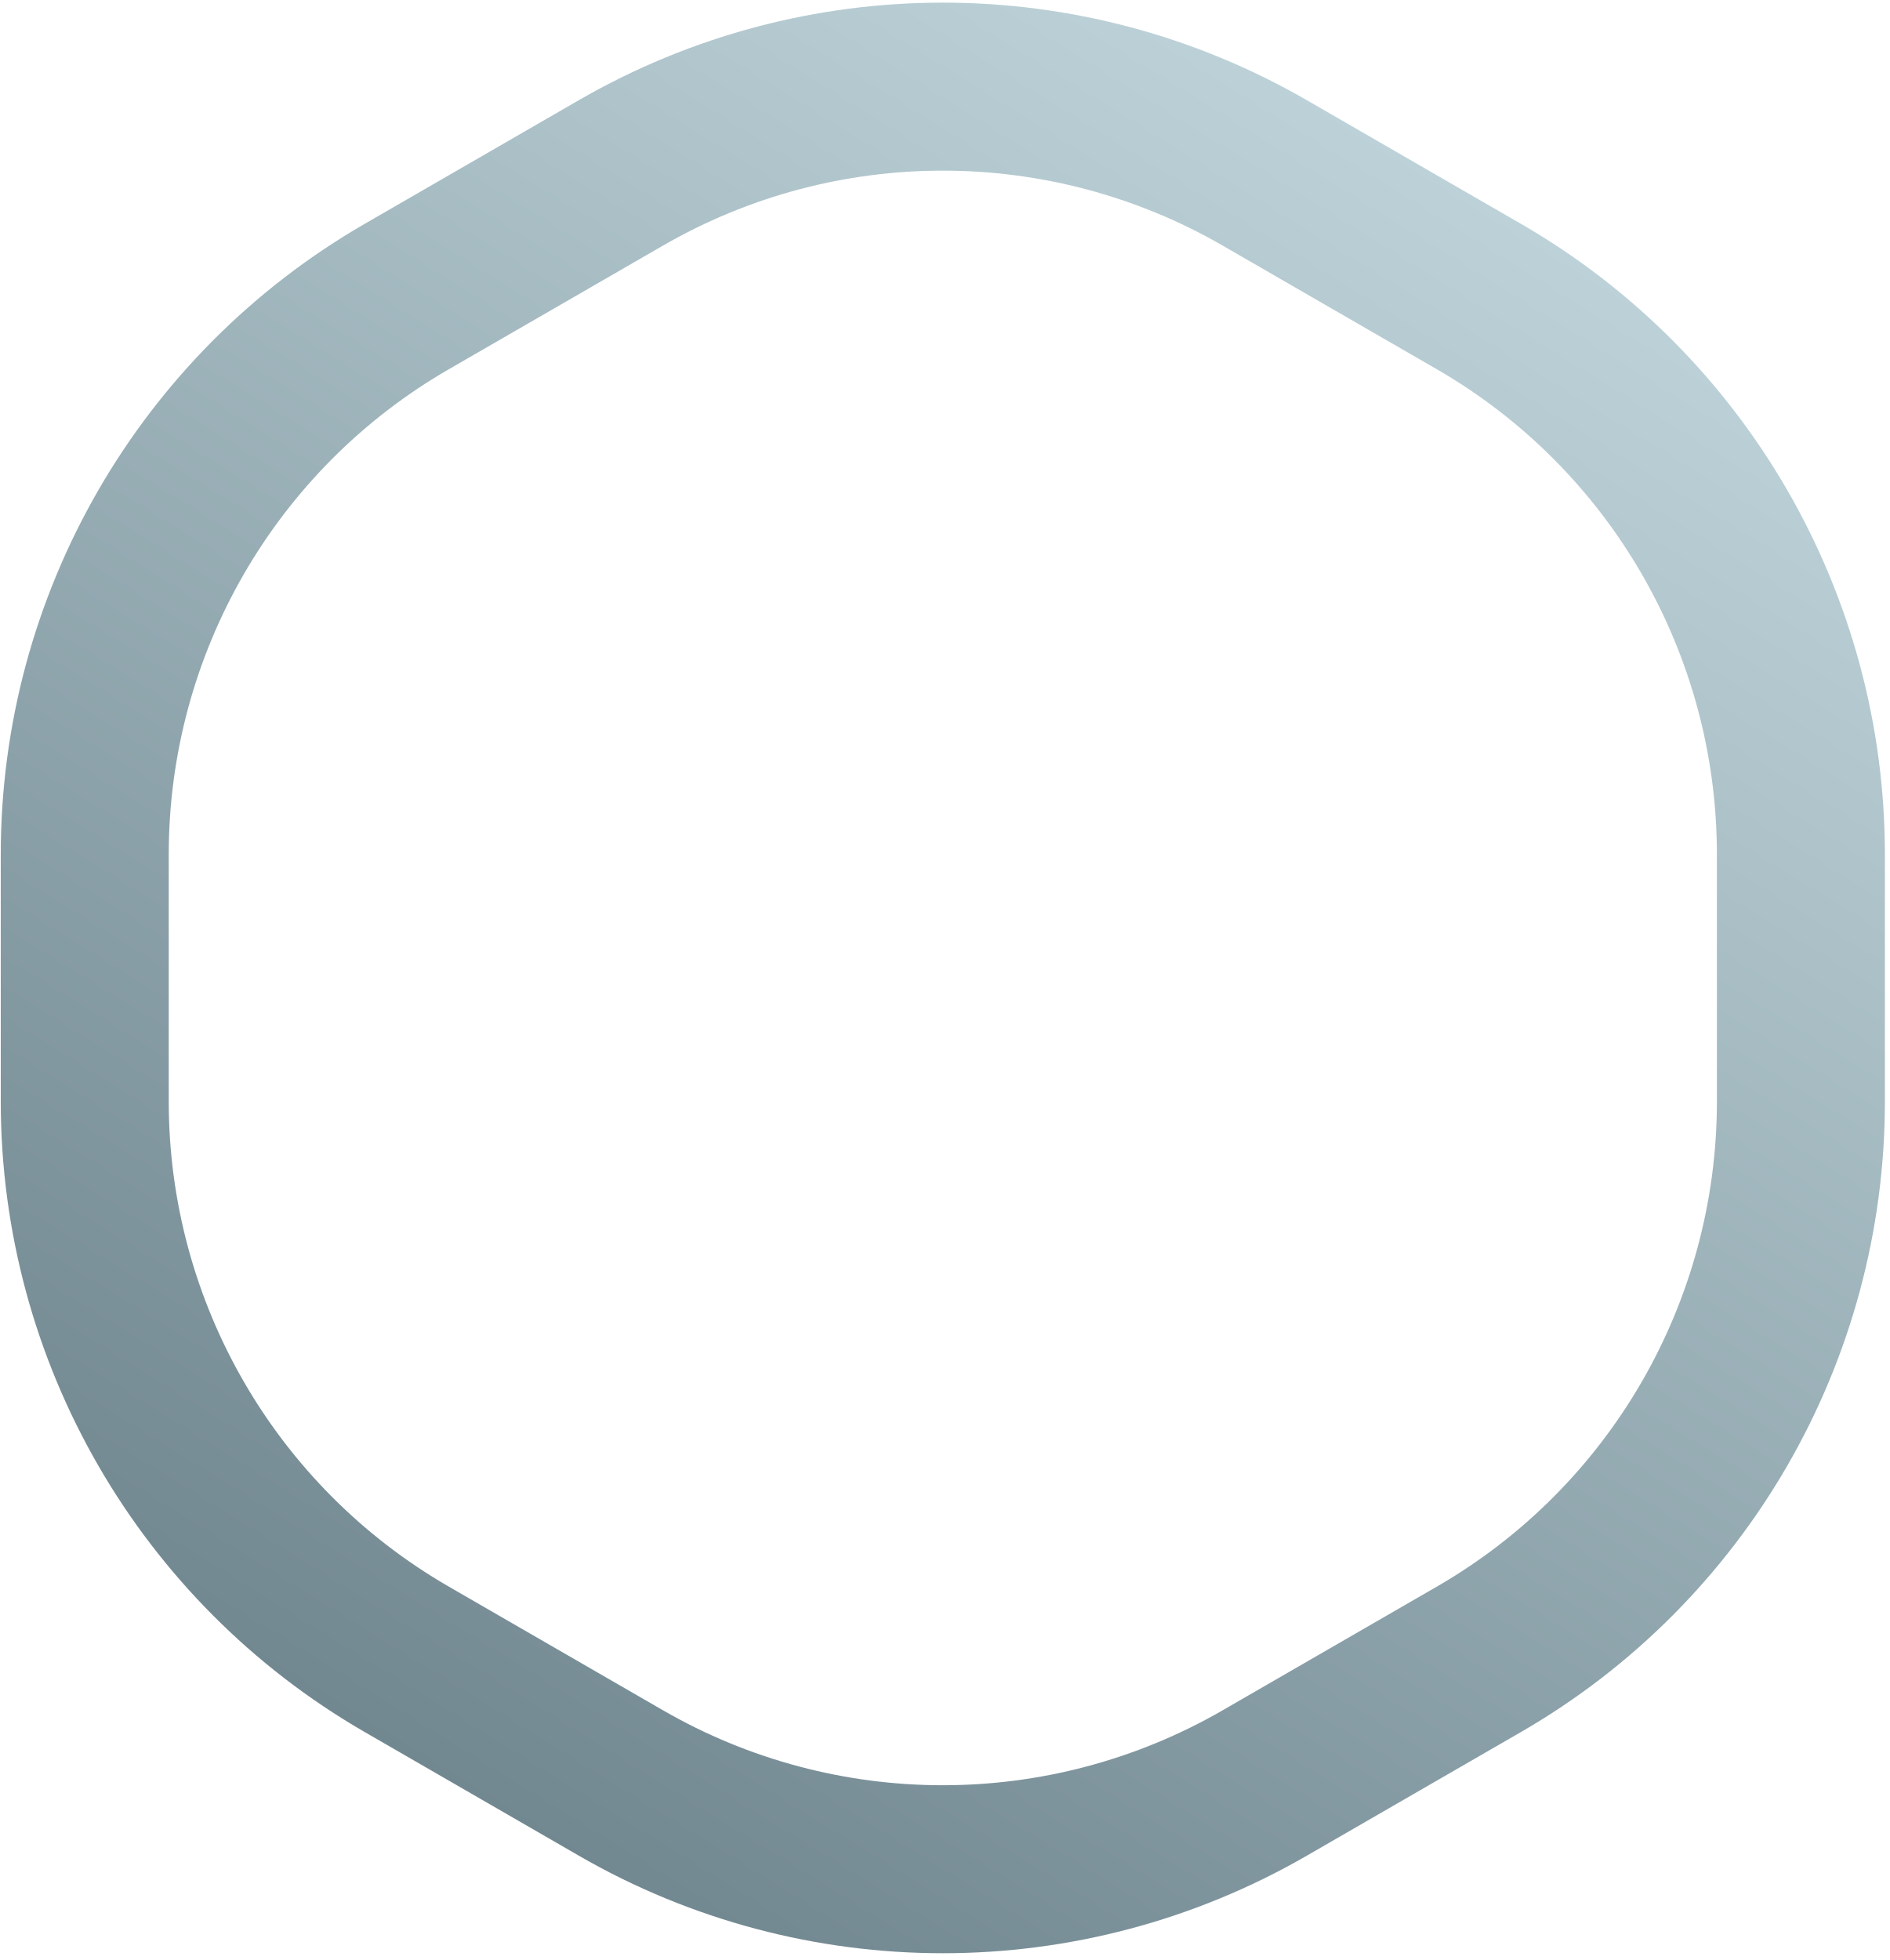
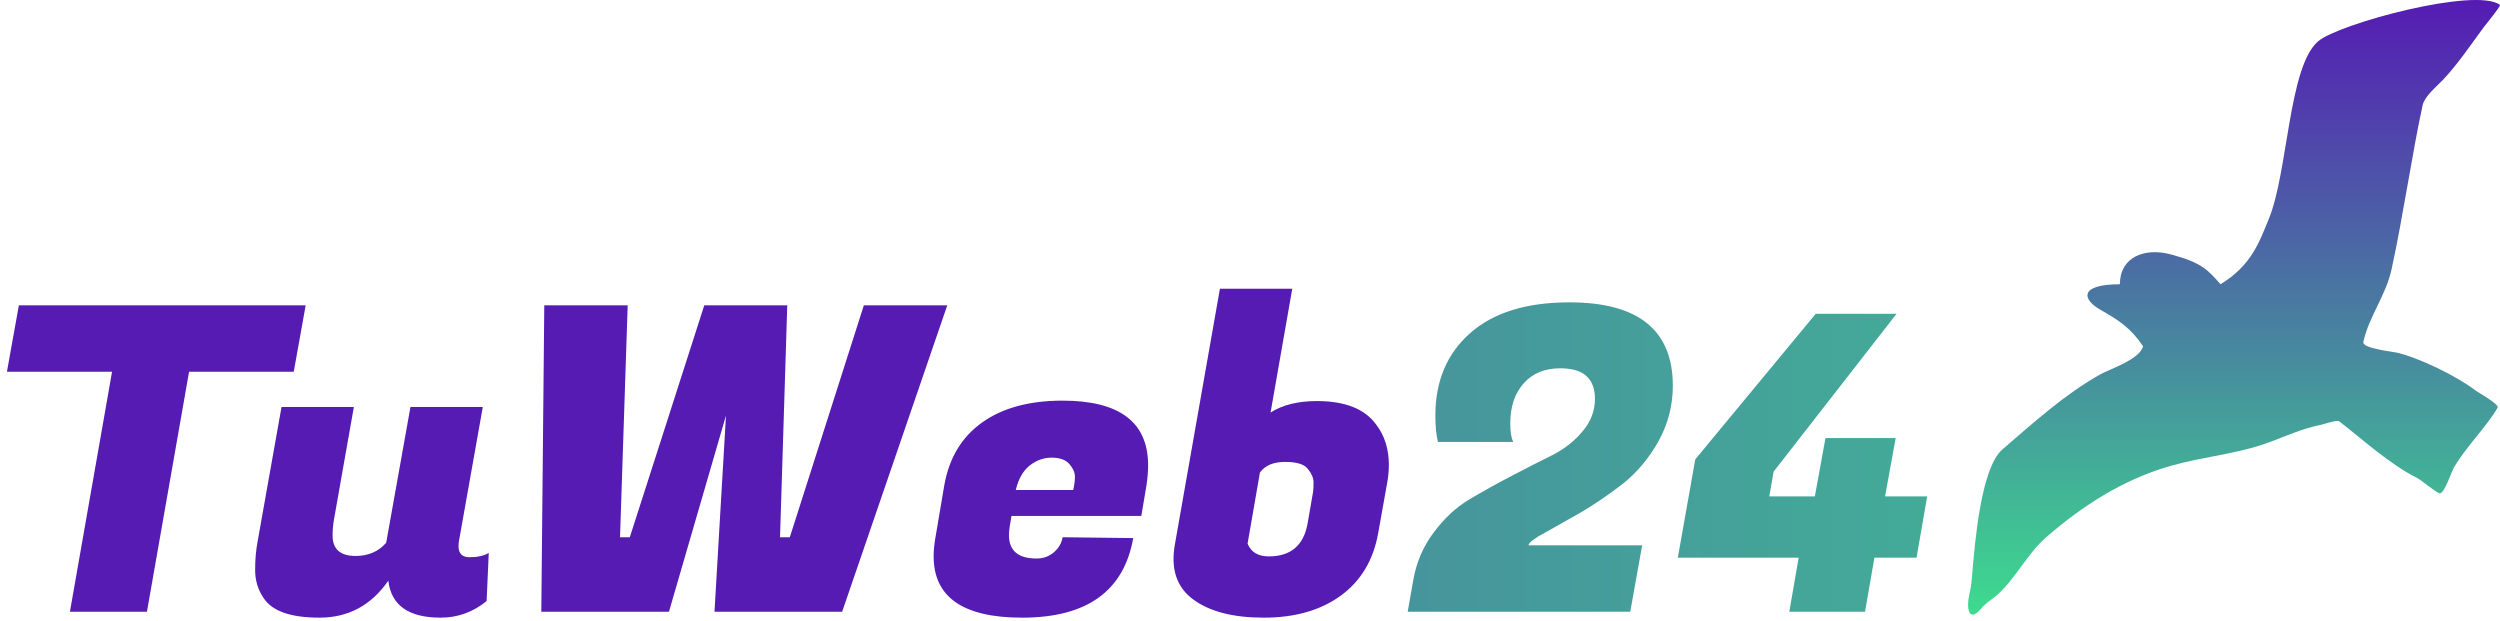
- <svg xmlns="http://www.w3.org/2000/svg" width="270" height="280" viewBox="0 0 270 280" fill="none">
-   <path d="M211.301 42.366L180.705 24.702C152.24 8.267 117.17 8.267 88.705 24.702L58.109 42.366C29.644 58.8 12.109 89.172 12.109 122.04V157.369C12.109 190.238 29.644 220.61 58.109 237.044L88.705 254.708C117.17 271.143 152.24 271.143 180.705 254.708L211.301 237.044C239.766 220.61 257.301 190.238 257.301 157.37V122.041C257.301 89.172 239.766 58.8 211.301 42.366Z" stroke="url(#paint0_linear_1046_3)" stroke-width="24" />
+ <svg xmlns="http://www.w3.org/2000/svg" width="282" height="70" viewBox="0 0 282 70" fill="none">
+   <path d="M33.136 41.928H21.328L16.576 69H7.888L12.64 41.928H0.784L2.128 34.44H34.48L33.136 41.928ZM51.723 61.608C51.723 62.44 52.139 62.856 52.971 62.856C53.835 62.856 54.555 62.696 55.131 62.376L54.891 67.8C53.355 69.048 51.627 69.672 49.707 69.672C46.091 69.672 44.123 68.28 43.803 65.496C41.883 68.28 39.291 69.672 36.027 69.672C32.795 69.672 30.699 68.936 29.739 67.464C29.099 66.536 28.779 65.48 28.779 64.296C28.779 63.112 28.875 62.024 29.067 61.032L31.755 45.912H39.915L37.659 58.68C37.563 59.256 37.515 59.832 37.515 60.408C37.515 61.944 38.379 62.712 40.107 62.712C41.547 62.712 42.699 62.216 43.563 61.224L46.299 45.912H54.459L51.771 61.032C51.739 61.224 51.723 61.416 51.723 61.608ZM88.803 34.44L87.987 60.6H89.091L97.443 34.44H106.851L94.995 69H80.595L81.891 46.872L75.459 69H61.059L61.395 34.44H70.803L69.939 60.6H71.043L79.443 34.44H88.803ZM115.299 69.672C108.643 69.672 105.315 67.368 105.315 62.76C105.315 62.12 105.379 61.432 105.507 60.696L106.515 54.744C107.059 51.672 108.467 49.32 110.739 47.688C113.043 46.024 116.083 45.192 119.859 45.192C126.291 45.192 129.507 47.624 129.507 52.488C129.507 53.192 129.443 53.96 129.315 54.792L128.739 58.2H114.099L113.907 59.304C113.843 59.688 113.811 60.04 113.811 60.36C113.811 62.12 114.851 63 116.931 63C117.699 63 118.355 62.76 118.899 62.28C119.443 61.8 119.763 61.24 119.859 60.6L127.827 60.696C126.771 66.68 122.595 69.672 115.299 69.672ZM121.059 55.272C121.187 54.728 121.251 54.232 121.251 53.784C121.251 53.304 121.043 52.824 120.627 52.344C120.211 51.864 119.539 51.624 118.611 51.624C117.715 51.624 116.883 51.928 116.115 52.536C115.379 53.144 114.867 54.056 114.579 55.272H121.059ZM148.551 45.24C151.719 45.24 153.943 46.12 155.223 47.88C156.183 49.128 156.663 50.648 156.663 52.44C156.663 53.176 156.583 53.944 156.423 54.744L155.463 60.12C154.919 63.192 153.495 65.56 151.191 67.224C148.919 68.856 146.039 69.672 142.551 69.672C139.095 69.672 136.439 68.984 134.583 67.608C133.111 66.52 132.375 65 132.375 63.048C132.375 62.536 132.423 62.008 132.519 61.464L137.607 32.568H145.767L143.319 46.536C144.663 45.672 146.407 45.24 148.551 45.24ZM148.119 55.464C148.151 55.208 148.167 54.856 148.167 54.408C148.167 53.928 147.959 53.432 147.543 52.92C147.159 52.376 146.295 52.104 144.951 52.104C143.639 52.104 142.695 52.504 142.119 53.304L140.727 61.32C141.111 62.28 141.911 62.76 143.127 62.76C145.591 62.76 147.047 61.528 147.495 59.064L148.119 55.464Z" fill="#551BB3" />
+   <path d="M170.358 47.784C170.358 48.712 170.47 49.4 170.694 49.848H162.198C162.006 49.08 161.91 48.088 161.91 46.872C161.91 43 163.206 39.912 165.798 37.608C168.422 35.272 172.166 34.104 177.03 34.104C184.806 34.104 188.694 37.24 188.694 43.512C188.694 45.752 188.15 47.848 187.062 49.8C185.974 51.72 184.646 53.304 183.078 54.552C181.51 55.768 179.942 56.84 178.374 57.768C176.806 58.664 175.446 59.432 174.294 60.072C173.142 60.68 172.518 61.144 172.422 61.464V61.512H185.238L183.894 69H158.79L159.414 65.448C159.766 63.432 160.534 61.64 161.718 60.072C162.902 58.472 164.246 57.224 165.75 56.328C167.254 55.432 168.838 54.552 170.502 53.688C172.198 52.792 173.734 52.008 175.11 51.336C176.486 50.632 177.622 49.736 178.518 48.648C179.446 47.56 179.91 46.344 179.91 45C179.91 42.696 178.614 41.544 176.022 41.544C174.23 41.544 172.838 42.12 171.846 43.272C170.854 44.392 170.358 45.896 170.358 47.784ZM210.378 69H201.834L202.89 62.904H189.258L191.226 51.816L204.81 35.4H213.93L200.058 53.208L199.578 55.992H204.714L205.914 49.416H213.834L212.634 55.992H217.386L216.186 62.904H211.434L210.378 69Z" fill="url(#paint0_linear_0_1)" />
+   <path fill-rule="evenodd" clip-rule="evenodd" d="M250.473 32.065C249.028 30.404 248.293 29.614 244.875 28.697C241.913 27.901 239.122 28.992 239.122 32.065C234.577 32.065 234.787 33.73 236.953 34.96C239.118 36.19 240.356 37.028 241.734 39.052C241.41 40.528 237.953 41.65 236.953 42.205C232.98 44.41 229.263 47.77 225.872 50.694C223.43 52.798 222.762 61.351 222.481 64.579C222.37 65.842 222.389 65.919 222.122 67.142C221.807 68.567 222.06 70.239 223.379 68.753C224.262 67.757 224.449 67.829 225.245 67.142C227.268 65.398 228.702 62.416 230.847 60.566C234.811 57.148 239.352 54.118 244.875 52.544C248.505 51.509 252.377 51.209 255.92 49.906C257.872 49.19 259.764 48.309 261.834 47.911C262.104 47.86 263.614 47.332 263.86 47.522C266.421 49.507 269.615 52.412 272.649 53.913C273.137 54.156 274.947 55.706 275.249 55.648C275.775 55.547 276.526 53.215 276.78 52.776C278.143 50.416 280.485 48.144 281.735 45.98C281.948 45.612 279.477 44.23 279.247 44.052C277.178 42.449 272.777 40.305 270.276 39.759C269.81 39.657 266.428 39.289 266.584 38.578C267.218 35.687 269.116 33.353 269.762 30.404C271.073 24.427 272.091 17.258 273.276 11.854C273.495 10.855 274.916 9.693 275.564 9.009C277.239 7.236 278.639 5.137 280.106 3.151C280.341 2.832 282.131 0.662 281.992 0.555C279.346 -1.496 263.81 2.653 261.474 4.667C258.137 7.545 258.098 19.408 255.92 24.702C254.832 27.349 253.954 29.938 250.473 32.065Z" fill="url(#paint1_linear_0_1)" />
  <defs>
-     <linearGradient id="paint0_linear_1046_3" x1="214.5" y1="12" x2="56" y2="267" gradientUnits="userSpaceOnUse">
-       <stop stop-color="#C1D6DC" />
-       <stop offset="1" stop-color="#6E848D" />
+     <linearGradient id="paint0_linear_0_1" x1="-2" y1="60.5" x2="350" y2="60.5" gradientUnits="userSpaceOnUse">
+       <stop stop-color="#551BB3" />
+       <stop offset="0.46" stop-color="#46959C" />
+       <stop offset="1" stop-color="#3DDB8F" />
+     </linearGradient>
+     <linearGradient id="paint1_linear_0_1" x1="252" y1="0" x2="252" y2="69.333" gradientUnits="userSpaceOnUse">
+       <stop stop-color="#551BB3" />
+       <stop offset="1" stop-color="#3DDB8F" />
    </linearGradient>
  </defs>
</svg>
